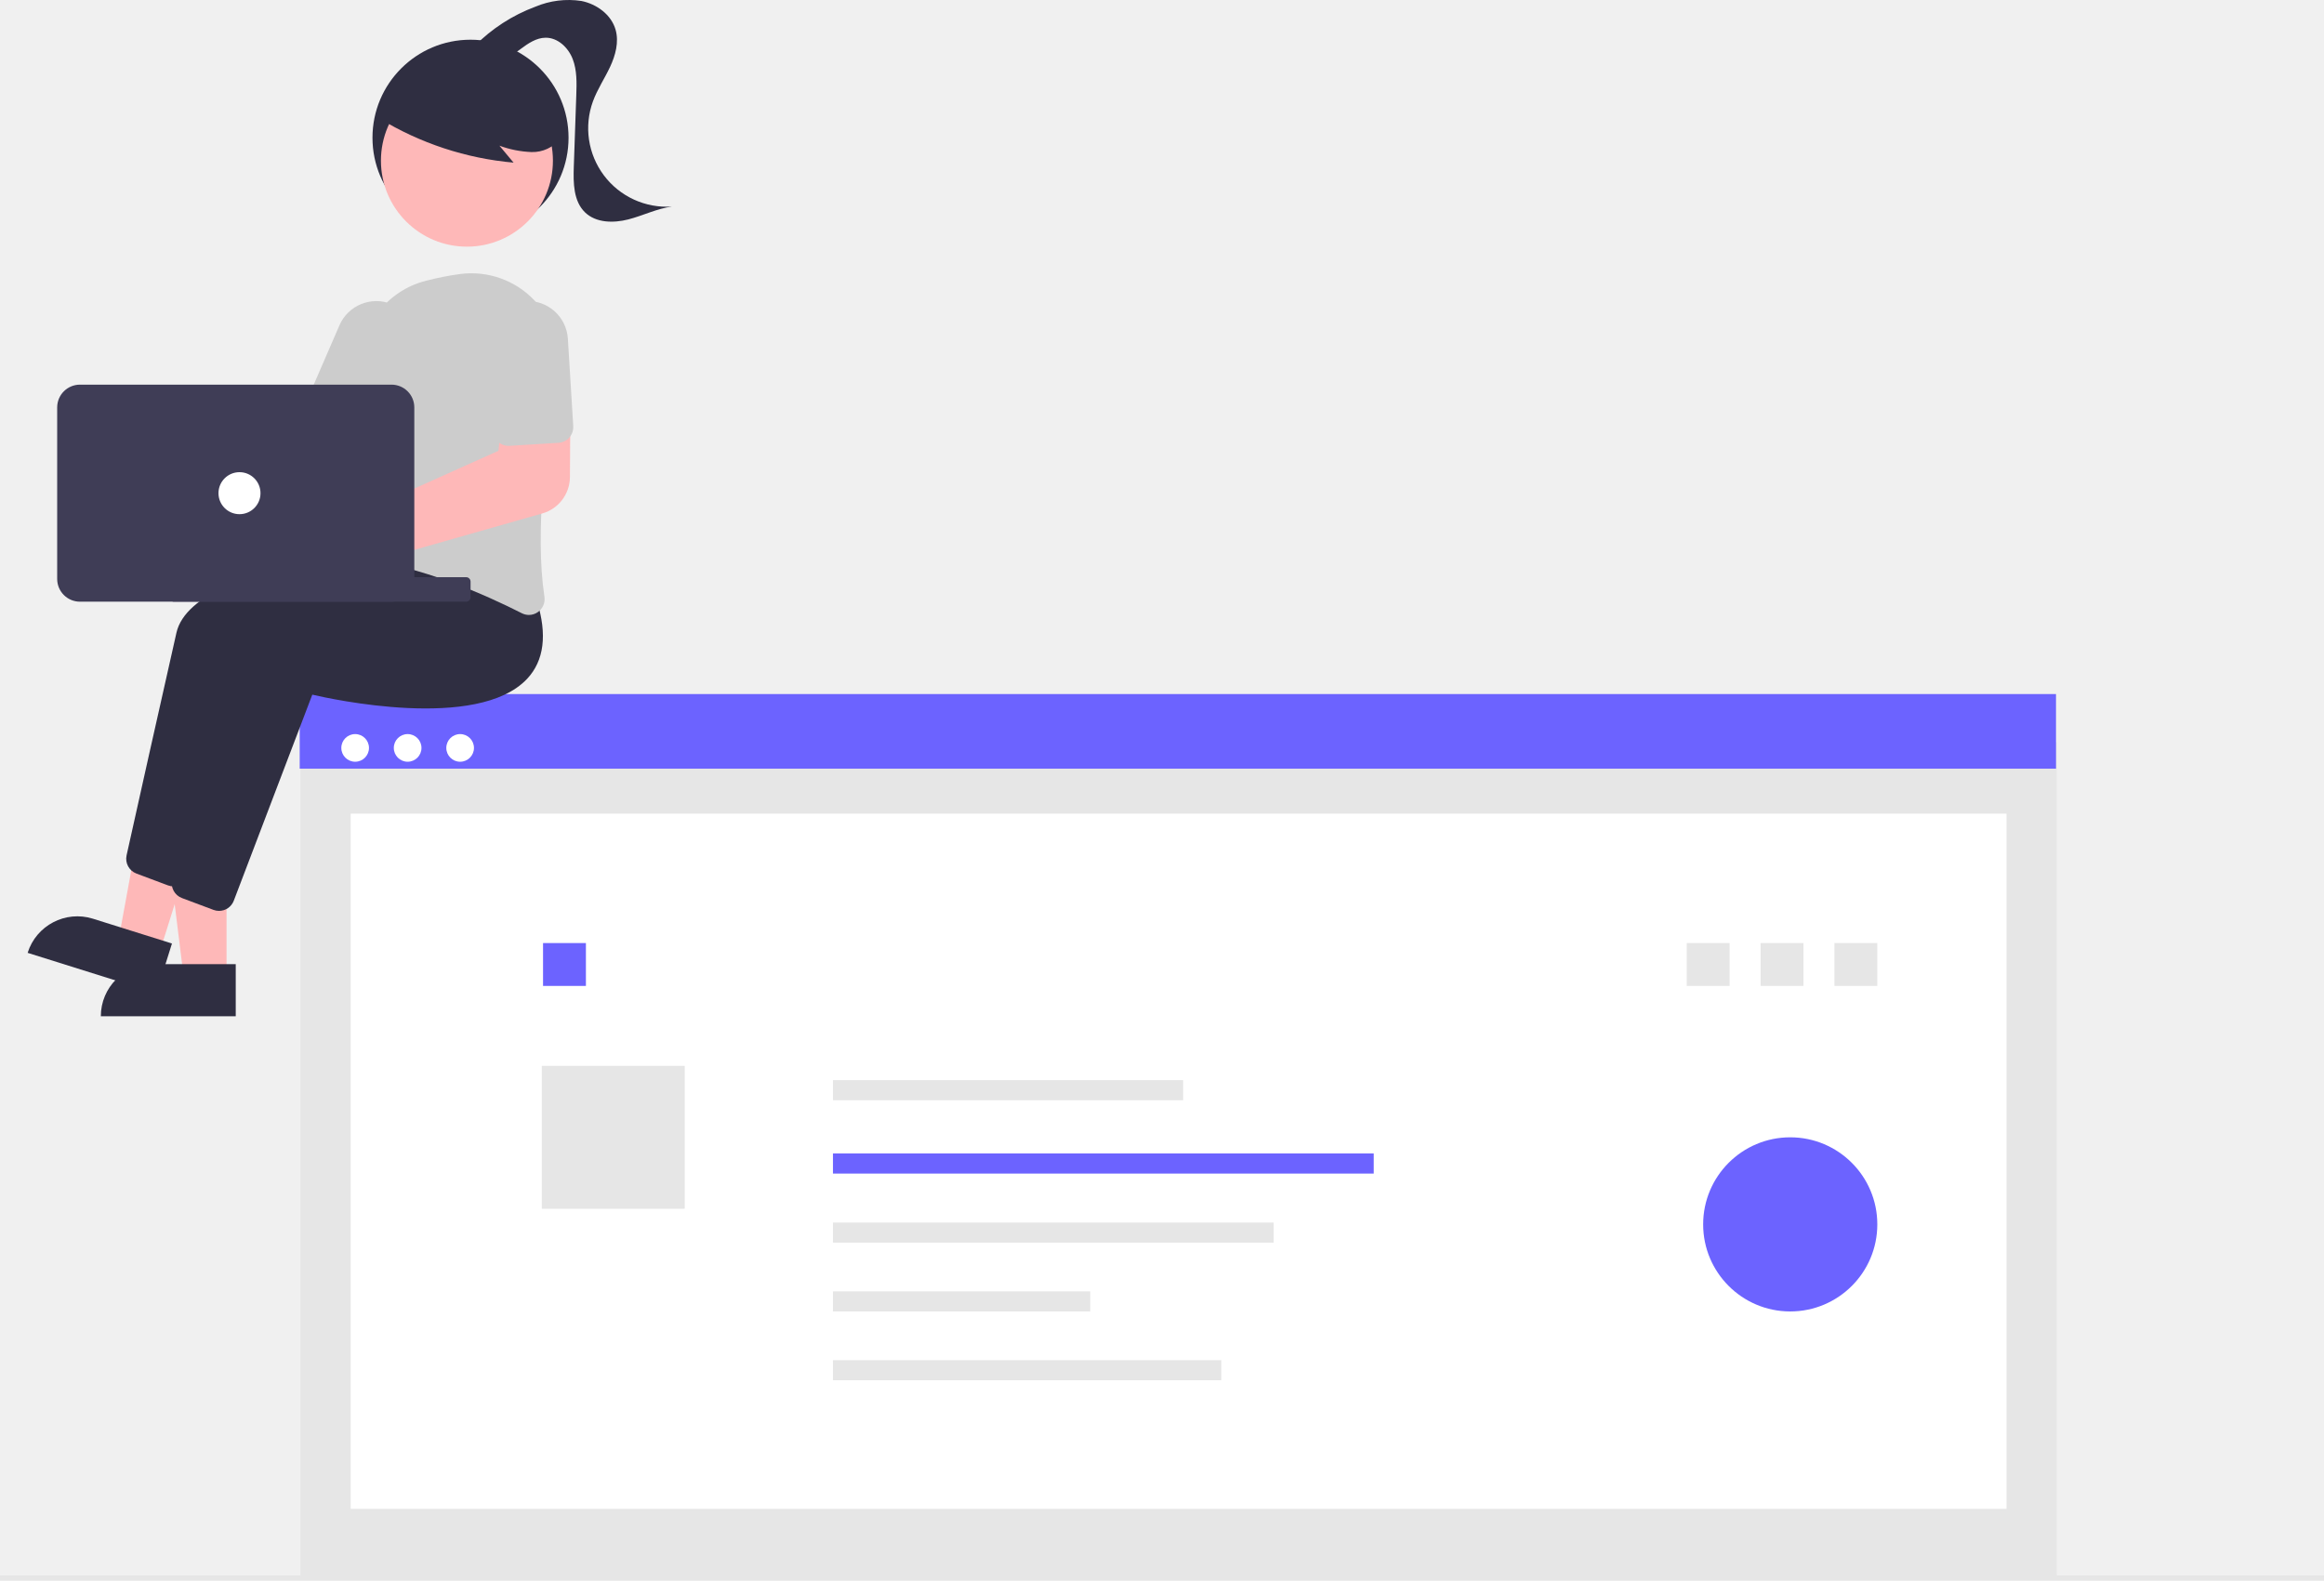
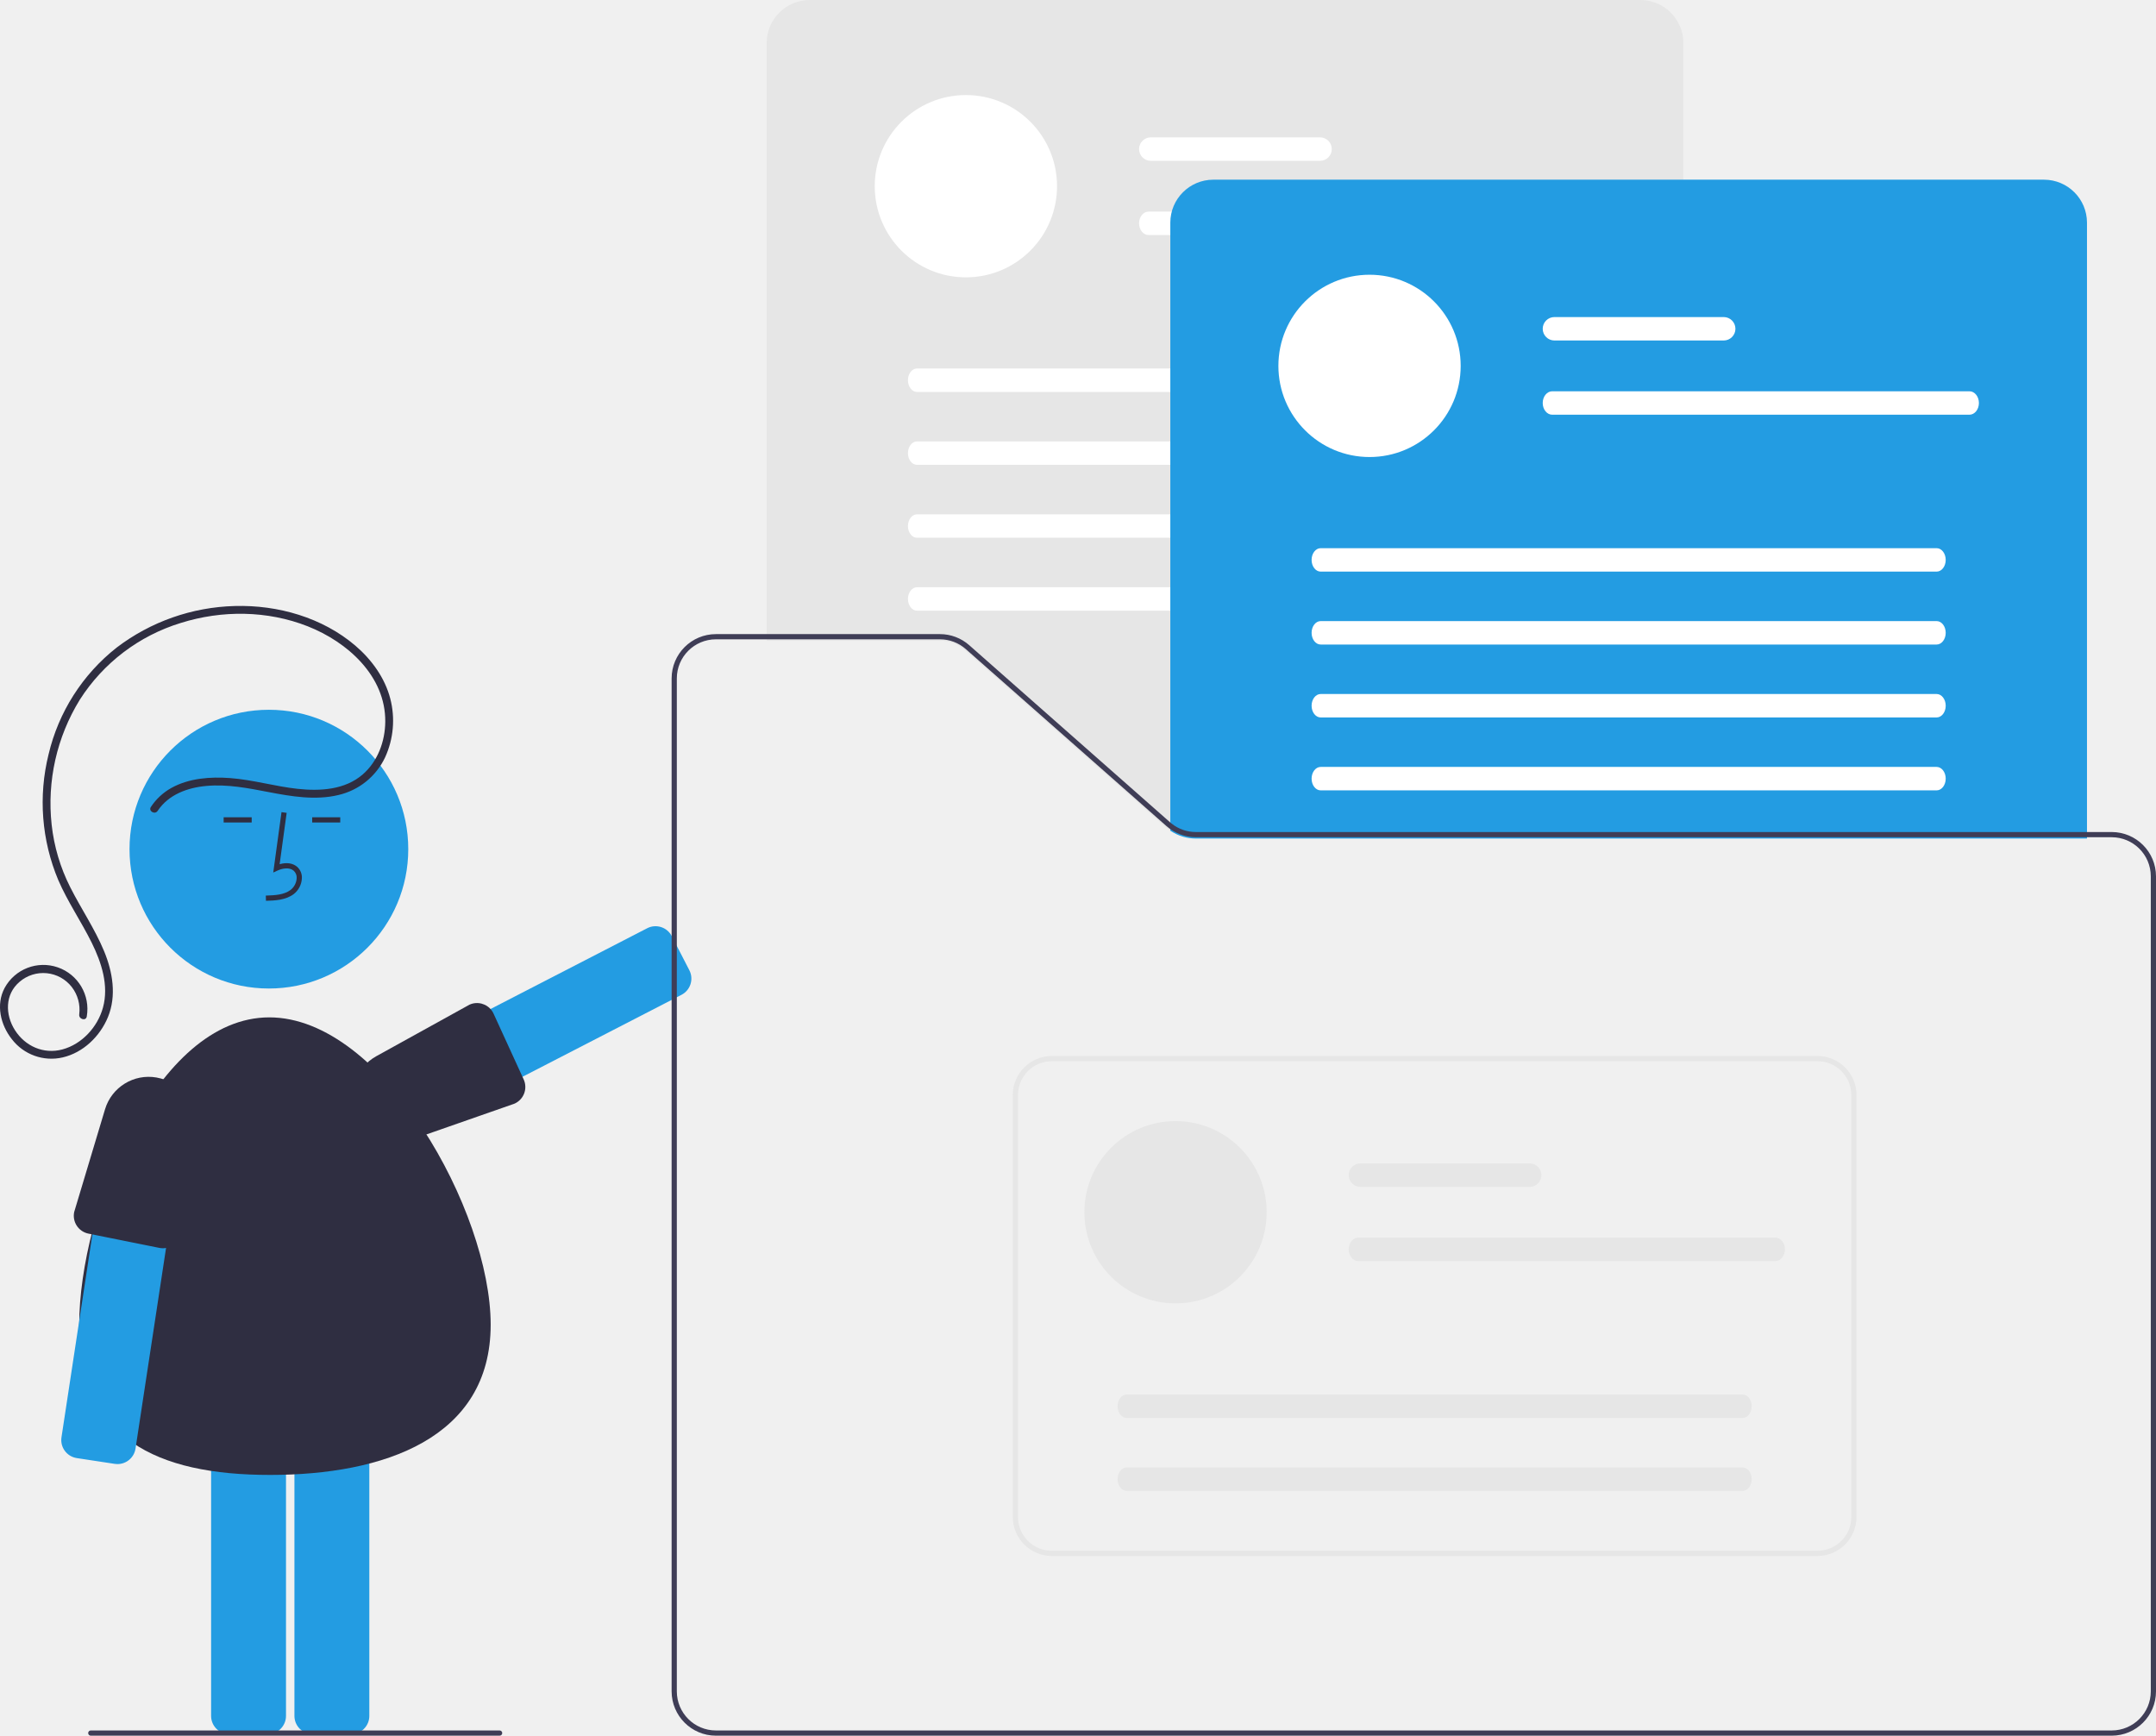
- <svg xmlns="http://www.w3.org/2000/svg" data-name="Layer 1" width="931" height="633.235" viewBox="0 0 931 633.235">
-   <g id="a2bfc056-849c-4ec6-91e1-f91319e9ec32" data-name="Group 41">
-     <rect id="a3c1d3c4-4e90-4475-ab67-d6aa194b0cda" data-name="Rectangle 62" x="120.363" y="297.375" width="703.576" height="333.859" fill="#e6e6e6" />
-     <rect id="e222743c-d215-4483-8b06-896263acb449" data-name="Rectangle 75" x="140.482" y="326.004" width="663.339" height="278.549" fill="#fff" />
-     <rect id="a5e02001-7de0-497e-bd39-9bc4e3f553c3" data-name="Rectangle 76" x="675.712" y="377.851" width="17.177" height="17.177" fill="#e6e6e6" />
-     <rect id="a818f6b2-9049-4be6-858a-9eef7b067dda" data-name="Rectangle 77" x="217.543" y="377.851" width="17.177" height="17.177" fill="#6c63ff" />
-     <rect id="e2dc3e68-3640-4751-a187-2d32846d30c0" data-name="Rectangle 78" x="217.046" y="427.053" width="57.258" height="57.258" fill="#e6e6e6" />
-     <rect id="a0ba3db0-8b31-4423-a256-2a0dc53933ae" data-name="Rectangle 80" x="120.063" y="278.086" width="703.576" height="29.89" fill="#6c63ff" />
-     <circle id="bb2c25e8-a4f5-477f-938a-ba2f4a6c137d" data-name="Ellipse 90" cx="142.275" cy="299.662" r="5.54" fill="#fff" />
-     <circle id="eb283697-d5f2-44f6-a11b-2e5adde2f565" data-name="Ellipse 91" cx="163.303" cy="299.662" r="5.54" fill="#fff" />
-     <circle id="e7e312b6-8acc-452e-9cd4-4f6349f5007f" data-name="Ellipse 92" cx="184.332" cy="299.662" r="5.54" fill="#fff" />
-     <rect id="a0963db8-a572-4a40-8f57-be0fd9c2d8c3" data-name="Rectangle 60" y="631.235" width="931" height="2" fill="#e6e6e6" />
-     <rect id="b36c2a8e-a9be-4d37-810e-923692d19cdb" data-name="Rectangle 81" x="333.688" y="432.78" width="140.281" height="8.053" fill="#e6e6e6" />
-     <rect id="aa1d26da-49a8-41de-8cb5-b8f8184fe0ae" data-name="Rectangle 82" x="333.688" y="462.154" width="216.625" height="8.053" fill="#6c63ff" />
-     <rect id="ac31809e-ecba-4f59-90db-296bd3050334" data-name="Rectangle 83" x="333.688" y="489.827" width="176.544" height="8.053" fill="#e6e6e6" />
-     <rect id="b84288f0-dbbf-4761-bd75-4b898461b36c" data-name="Rectangle 84" x="333.688" y="517.398" width="103.064" height="8.053" fill="#e6e6e6" />
-     <rect id="bd93c4e7-cb78-4a87-ab16-23d001bc2737" data-name="Rectangle 85" x="333.688" y="544.967" width="155.55" height="8.053" fill="#e6e6e6" />
-     <rect id="bba4eb33-6fa2-4df7-a8d1-83644e8e5d67" data-name="Rectangle 88" x="705.296" y="377.851" width="17.177" height="17.177" fill="#e6e6e6" />
-     <rect id="f2a4bb2b-ea4d-4e49-9a1a-d309a808d159" data-name="Rectangle 90" x="734.879" y="377.851" width="17.177" height="17.177" fill="#e6e6e6" />
-     <circle id="b03b494e-dda4-489e-89cd-b5d563742355" data-name="Ellipse 88" cx="717.171" cy="490.566" r="34.884" fill="#6c63ff" opacity="0.997" style="isolation:isolate" />
-     <circle id="e6d27be5-fed8-4aaf-9e55-a91224dd363a" data-name="Ellipse 97" cx="188.489" cy="55.184" r="39.273" fill="#2f2e41" />
-     <path id="fe6a134f-9064-47d4-b31c-90708736d4a8-134" data-name="Path 630" d="M225.253,524.592h-17.2l-8.181-66.326h25.379Z" transform="translate(-134.5 -133.3825)" fill="#feb8b8" />
-     <path id="fa849e20-ba67-4278-81ee-d1167b7aa6dc-135" data-name="Path 631" d="M195.775,519.678h33.163v20.881H174.894a20.881,20.881,0,0,1,20.881-20.881Z" transform="translate(-134.5 -133.3825)" fill="#2f2e41" />
-     <path id="a88ec020-2ed6-4a48-814f-7c14aebc27ac-136" data-name="Path 632" d="M198.41,514.995l-16.406-5.149,12.052-65.735,24.214,7.6Z" transform="translate(-134.5 -133.3825)" fill="#feb8b8" />
-     <path id="b4b30a85-97bd-4362-a855-e6f58c99cba3-137" data-name="Path 633" d="M171.746,501.482l31.642,9.93-6.252,19.923-51.564-16.182A20.881,20.881,0,0,1,171.747,501.483h0Z" transform="translate(-134.5 -133.3825)" fill="#2f2e41" />
-     <path id="f42c0410-8a39-47c2-9be6-23f0eea84aff-138" data-name="Path 634" d="M204.005,488.528a6.258,6.258,0,0,1-2.2-.4l-12.655-4.743a6.334,6.334,0,0,1-3.947-7.271c3.185-14.321,14.04-63.077,19.984-89.228,7.049-31.019,109.885-36.783,114.259-37.013l.36-.019,11.568,14.531c4.18,13.436,2.855,23.916-3.938,31.15-19.823,21.105-79.006,8.009-86.063,6.352l-31.455,82.577a6.33,6.33,0,0,1-5.91,4.064Z" transform="translate(-134.5 -133.3825)" fill="#2f2e41" />
-     <path id="bb9232ec-2887-4985-b220-30c2c46adf62-139" data-name="Path 635" d="M222.239,498.346a6.255,6.255,0,0,1-2.2-.4l-12.651-4.744a6.333,6.333,0,0,1-3.947-7.271c3.185-14.321,14.04-63.077,19.984-89.228,7.049-31.019,109.885-36.783,114.259-37.013l.36-.019,11.564,14.535c4.18,13.436,2.855,23.916-3.938,31.15-19.822,21.1-79.006,8.009-86.063,6.351l-31.459,82.574a6.33,6.33,0,0,1-5.91,4.064Z" transform="translate(-134.5 -133.3825)" fill="#2f2e41" />
-     <path id="bf752b52-878a-4c47-8a02-c5dd3ca125d0-140" data-name="Path 636" d="M185.638,296.338a14.799,14.799,0,0,1,1.241,1.966l69.178,7.288,9.96-13.654,22.569,12.335-19.559,33.132-84.841-21.632a14.722,14.722,0,1,1,1.454-19.436Z" transform="translate(-134.5 -133.3825)" fill="#feb8b8" />
-     <path id="ae95fee3-8471-4436-bacf-47da3ee4edce-141" data-name="Path 637" d="M346.397,379.771a6.314,6.314,0,0,1-2.875-.7c-13.833-7.034-40.769-19.215-65.747-21.764a6.161,6.161,0,0,1-4.342-2.454,6.338,6.338,0,0,1-1.169-4.924c2.254-12.477,7.424-44.249,6.758-69.712a34.5,34.5,0,0,1,26.063-34.319h0a112.014,112.014,0,0,1,13.9-2.741,34.779,34.779,0,0,1,38.655,40.342c-4.454,26.388-8.945,63.244-5.042,88.972a6.322,6.322,0,0,1-2.551,6.1A6.213,6.213,0,0,1,346.397,379.771Z" transform="translate(-134.5 -133.3825)" fill="#ccc" />
-     <path id="f8a5325a-7268-4362-a255-60631c9bfca5-142" data-name="Path 638" d="M280.303,312.652a6.314,6.314,0,0,1-2.506-.523l-18.021-7.8a6.319,6.319,0,0,1-3.285-8.3l13.93-32.179a16.13,16.13,0,1,1,29.697,12.602q-.045.106-.092.212l-13.93,32.18A6.328,6.328,0,0,1,280.303,312.652Z" transform="translate(-134.5 -133.3825)" fill="#ccc" />
-     <circle id="e89a297e-1488-4b62-b167-7800139de88b" data-name="Ellipse 98" cx="187.054" cy="64.377" r="34.45" fill="#feb8b8" />
-     <path id="bfc7d311-3606-4cd9-8309-fa0ce7944c94-143" data-name="Path 639" d="M286.484,180.831a124.255,124.255,0,0,0,53.757,17.713l-5.667-6.789a41.638,41.638,0,0,0,12.863,2.554,14.087,14.087,0,0,0,11.483-5.375,13.1,13.1,0,0,0,.877-12.1,24.816,24.816,0,0,0-7.807-9.763,46.482,46.482,0,0,0-43.263-7.732,27.779,27.779,0,0,0-12.922,8.289c-3.266,4.029-9.553,7.619-7.881,12.528Z" transform="translate(-134.5 -133.3825)" fill="#2f2e41" />
-     <path id="ec73fef4-50dc-4543-9636-3b24ac170308-144" data-name="Path 640" d="M324.634,151.81a66.918,66.918,0,0,1,24.345-15.747,34.253,34.253,0,0,1,18.443-2.289c6.153,1.238,11.971,5.494,13.688,11.531,1.4,4.936-.046,10.251-2.224,14.9s-5.086,8.956-6.848,13.776a31.441,31.441,0,0,0,31.638,42.163c-6.045.811-11.617,3.652-17.526,5.163s-12.883,1.41-17.274-2.824c-4.646-4.479-4.739-11.761-4.514-18.21l1-28.762c.17-4.889.316-9.935-1.448-14.5s-5.954-8.56-10.846-8.518c-3.708.031-6.989,2.278-9.963,4.493s-6.121,4.578-9.814,4.908-7.91-2.4-7.634-6.1" transform="translate(-134.5 -133.3825)" fill="#2f2e41" />
-     <path id="ba6ab2e4-b23b-4027-ba52-bbc91f9115f8-145" data-name="Path 641" d="M263.635,370.921a15.435,15.435,0,1,1,5.95-29.685h0a14.841,14.841,0,0,1,1.839.932l62.755-28.171,1.763-17.02,27.051-.724-.179,28.335a15.26,15.26,0,0,1-11.027,14.509l-73.385,20.885a14.455,14.455,0,0,1-.5,1.429,15.492,15.492,0,0,1-14.26,9.509Z" transform="translate(-134.5 -133.3825)" fill="#feb8b8" />
-     <path id="b13d6e0f-103e-49e8-b98c-f9f1d84e31ae-146" data-name="Path 642" d="M360.702,310.136a6.305,6.305,0,0,1-2.471.668l-19.6,1.205a6.319,6.319,0,0,1-6.687-5.912l-2.151-35a16.13,16.13,0,0,1,32.2-1.981l2.152,35a6.327,6.327,0,0,1-3.441,6.02Z" transform="translate(-134.5 -133.3825)" fill="#ccc" />
-     <rect id="ef169b54-99b1-4807-9c68-842c3cbd65db" data-name="Rectangle 91" x="67.888" y="231.258" width="120.625" height="9.818" rx="1.778" fill="#3f3d56" />
-     <path id="ba69314c-00f4-451f-ada7-fcdfd2edc53a-147" data-name="Path 643" d="M157.405,365.343v-68.729a9.128,9.128,0,0,1,9.117-9.117H291.355a9.127,9.127,0,0,1,9.117,9.117v68.729a9.127,9.127,0,0,1-9.117,9.117H166.522A9.128,9.128,0,0,1,157.405,365.343Z" transform="translate(-134.5 -133.3825)" fill="#3f3d56" />
-     <circle id="bf28e027-707c-49c1-b6c0-ef0059b61f2f" data-name="Ellipse 99" cx="95.94" cy="197.599" r="8.416" fill="#fff" />
-   </g>
+ <svg xmlns="http://www.w3.org/2000/svg" data-name="Layer 1" width="827.9" height="666.5" viewBox="0 0 827.9 666.5">
+   <path d="M335.218,555.907a7.034,7.034,0,0,1-2.144-.337,6.952,6.952,0,0,1-4.092-3.457l-6.764-13.118a7.007,7.007,0,0,1,3.014-9.429l109.337-56.372A7.008,7.008,0,0,1,444,476.209l6.763,13.118a7.007,7.007,0,0,1-3.014,9.429L338.412,555.127A6.956,6.956,0,0,1,335.218,555.907Z" transform="translate(-186.05 -116.75)" fill="#239ce2" />
+   <path d="M374.88,504.797a7.037,7.037,0,0,1,.743,1.294l11.554,25.231a6.999,6.999,0,0,1-3.573,9.237l-38.859,13.582a17.484,17.484,0,0,1-21.476-8.842l.449-.219-.449.219a17.469,17.469,0,0,1,7.253-22.952l35.831-19.812a7.012,7.012,0,0,1,8.527,2.262Z" transform="translate(-186.05 -116.75)" fill="#2f2e41" />
+   <path d="M832.45,438.75H645.26a17.655,17.655,0,0,1-11.578-4.373L556.579,366.375A14.471,14.471,0,0,0,546.99,362.75H480.45V133.25a16.519,16.519,0,0,1,16.5-16.5h319a16.519,16.519,0,0,1,16.5,16.5Z" transform="translate(-186.05 -116.75)" fill="#e6e6e6" />
+   <circle cx="370.9" cy="71.5" r="35" fill="#fff" />
+   <path d="M692.95,169.5h-65a4.5,4.5,0,0,0,0,9h65a4.5,4.5,0,0,0,0-9Z" transform="translate(-186.05 -116.75)" fill="#fff" />
+   <path d="M787.31,198H627.09c-2.01,0-3.64,2.02-3.64,4.5s1.63,4.5,3.64,4.5H787.31c2.01,0,3.64-2.02,3.64-4.5S789.32,198,787.31,198Z" transform="translate(-186.05 -116.75)" fill="#fff" />
+   <path d="M774.72,258.25h-236.54c-1.92,0-3.48,2.02-3.48,4.5s1.56,4.5,3.48,4.5H774.72c1.92,0,3.48-2.02,3.48-4.5S776.64,258.25,774.72,258.25Z" transform="translate(-186.05 -116.75)" fill="#fff" />
+   <path d="M774.72,286.25h-236.54c-1.92,0-3.48,2.02-3.48,4.5s1.56,4.5,3.48,4.5H774.72c1.92,0,3.48-2.02,3.48-4.5S776.64,286.25,774.72,286.25Z" transform="translate(-186.05 -116.75)" fill="#fff" />
+   <path d="M774.72,314.25h-236.54c-1.92,0-3.48,2.02-3.48,4.5s1.56,4.5,3.48,4.5H774.72c1.92,0,3.48-2.02,3.48-4.5S776.64,314.25,774.72,314.25Z" transform="translate(-186.05 -116.75)" fill="#fff" />
+   <path d="M774.72,342.25h-236.54c-1.92,0-3.48,2.02-3.48,4.5s1.56,4.5,3.48,4.5H774.72c1.92,0,3.48-2.02,3.48-4.5S776.64,342.25,774.72,342.25Z" transform="translate(-186.05 -116.75)" fill="#fff" />
+   <path d="M987.45,438.75H645.26a17.376,17.376,0,0,1-9.585-2.863l-.225-.148V202.25a16.519,16.519,0,0,1,16.5-16.5h319a16.519,16.519,0,0,1,16.5,16.5Z" transform="translate(-186.05 -116.75)" fill="#239ce2" />
+   <circle cx="525.9" cy="140.5" r="35" fill="#fff" />
+   <path d="M847.95,238.5h-65a4.5,4.5,0,0,0,0,9h65a4.5,4.5,0,0,0,0-9Z" transform="translate(-186.05 -116.75)" fill="#fff" />
+   <path d="M942.31,267H782.09c-2.01,0-3.64,2.02-3.64,4.5s1.63,4.5,3.64,4.5H942.31c2.01,0,3.64-2.02,3.64-4.5S944.32,267,942.31,267Z" transform="translate(-186.05 -116.75)" fill="#fff" />
+   <path d="M929.72,327.25h-236.54c-1.92,0-3.48,2.02-3.48,4.5s1.56,4.5,3.48,4.5H929.72c1.92,0,3.48-2.02,3.48-4.5S931.64,327.25,929.72,327.25Z" transform="translate(-186.05 -116.75)" fill="#fff" />
+   <path d="M929.72,355.25h-236.54c-1.92,0-3.48,2.02-3.48,4.5s1.56,4.5,3.48,4.5H929.72c1.92,0,3.48-2.02,3.48-4.5S931.64,355.25,929.72,355.25Z" transform="translate(-186.05 -116.75)" fill="#fff" />
+   <path d="M929.72,383.25h-236.54c-1.92,0-3.48,2.02-3.48,4.5s1.56,4.5,3.48,4.5H929.72c1.92,0,3.48-2.02,3.48-4.5S931.64,383.25,929.72,383.25Z" transform="translate(-186.05 -116.75)" fill="#fff" />
+   <path d="M929.72,411.25h-236.54c-1.92,0-3.48,2.02-3.48,4.5s1.56,4.5,3.48,4.5H929.72c1.92,0,3.48-2.02,3.48-4.5S931.64,411.25,929.72,411.25Z" transform="translate(-186.05 -116.75)" fill="#fff" />
+   <path d="M996.95,436.25H645.26a14.945,14.945,0,0,1-9.31-3.24c-.21-.16-.41-.33-.61-.51l-29.77-26.25L558.23,364.5A16.974,16.974,0,0,0,546.99,360.25H460.95a17.024,17.024,0,0,0-17,17v389a17.024,17.024,0,0,0,17,17h536a17.024,17.024,0,0,0,17-17v-313A17.024,17.024,0,0,0,996.95,436.25Zm15,330a15.018,15.018,0,0,1-15,15h-536a15.018,15.018,0,0,1-15-15v-389a15.018,15.018,0,0,1,15-15h86.04a14.965,14.965,0,0,1,9.92,3.75l45.64,40.25L634.01,434a17.148,17.148,0,0,0,11.25,4.25H996.95a15.018,15.018,0,0,1,15,15Z" transform="translate(-186.05 -116.75)" fill="#3f3d56" />
+   <circle cx="103.254" cy="326.072" r="53.519" fill="#239ce2" />
+   <path d="M288.871,782.668H274.112a7.008,7.008,0,0,1-7-7V652.654a7.008,7.008,0,0,1,7-7H288.871a7.008,7.008,0,0,1,7,7V775.668A7.008,7.008,0,0,1,288.871,782.668Z" transform="translate(-186.05 -116.75)" fill="#239ce2" />
+   <path d="M320.871,782.668H306.112a7.008,7.008,0,0,1-7-7V652.654a7.008,7.008,0,0,1,7-7H320.871a7.008,7.008,0,0,1,7,7V775.668A7.008,7.008,0,0,1,320.871,782.668Z" transform="translate(-186.05 -116.75)" fill="#239ce2" />
+   <path d="M374.467,625.419c0,43.63-41.041,57.704-84.672,57.704s-73.328-14.074-73.328-57.704,29.37-118,73-118S374.467,581.788,374.467,625.419Z" transform="translate(-186.05 -116.75)" fill="#2f2e41" />
+   <path d="M288.179,462.658l-.056-2c3.721-.104,7.001-.337,9.466-2.138a6.148,6.148,0,0,0,2.381-4.528,3.514,3.514,0,0,0-1.153-2.895c-1.636-1.382-4.269-.935-6.188-.055l-1.655.759,3.173-23.19,1.981.271-2.699,19.727c2.607-.767,5.023-.437,6.678.961a5.471,5.471,0,0,1,1.86,4.492,8.133,8.133,0,0,1-3.2,6.073C295.602,462.45,291.486,462.565,288.179,462.658Z" transform="translate(-186.05 -116.75)" fill="#2f2e41" />
+   <rect x="119.879" y="313.834" width="10.771" height="2" fill="#2f2e41" />
+   <rect x="85.879" y="313.834" width="10.771" height="2" fill="#2f2e41" />
+   <path d="M883.95,714.25h-294a15.017,15.017,0,0,1-15-15v-162a15.017,15.017,0,0,1,15-15h294a15.017,15.017,0,0,1,15,15v162A15.017,15.017,0,0,1,883.95,714.25Zm-294-190a13.015,13.015,0,0,0-13,13v162a13.015,13.015,0,0,0,13,13h294a13.015,13.015,0,0,0,13-13v-162a13.015,13.015,0,0,0-13-13Z" transform="translate(-186.05 -116.75)" fill="#e6e6e6" />
+   <circle cx="451.4" cy="465.5" r="35" fill="#e6e6e6" />
+   <path d="M773.45,563.5h-65a4.5,4.5,0,0,0,0,9h65a4.5,4.5,0,0,0,0-9Z" transform="translate(-186.05 -116.75)" fill="#e6e6e6" />
+   <path d="M867.81,592H707.59c-2.01,0-3.64,2.02-3.64,4.5s1.63,4.5,3.64,4.5H867.81c2.01,0,3.64-2.02,3.64-4.5S869.82,592,867.81,592Z" transform="translate(-186.05 -116.75)" fill="#e6e6e6" />
+   <path d="M855.22,652.25h-236.54c-1.92,0-3.48,2.02-3.48,4.5s1.56,4.5,3.48,4.5H855.22c1.92,0,3.48-2.02,3.48-4.5S857.14,652.25,855.22,652.25Z" transform="translate(-186.05 -116.75)" fill="#e6e6e6" />
+   <path d="M855.22,680.25h-236.54c-1.92,0-3.48,2.02-3.48,4.5s1.56,4.5,3.48,4.5H855.22c1.92,0,3.48-2.02,3.48-4.5S857.14,680.25,855.22,680.25Z" transform="translate(-186.05 -116.75)" fill="#e6e6e6" />
+   <path d="M246.591,428.117c4.162-6.266,11.486-8.922,18.708-9.568,8.129-.727,15.984.84,23.921,2.363,8.735,1.676,17.979,3.244,26.781,1.125a26.401,26.401,0,0,0,17.946-14.498,33.771,33.771,0,0,0,1.966-22.518c-2.062-7.986-7.182-15.013-13.388-20.321-12.667-10.833-29.808-15.701-46.295-15.243a78.269,78.269,0,0,0-45.375,15.955,73.697,73.697,0,0,0-26.145,40.972,76.829,76.829,0,0,0,3.72,48.324c3.608,8.369,8.826,15.915,12.852,24.073,3.749,7.596,6.636,16.428,4.303,24.901-2.047,7.435-8.056,14.04-15.6,16.058-7.185,1.923-14.28-1.229-18.217-7.437-3.771-5.946-3.861-13.735,1.801-18.536a13.898,13.898,0,0,1,20.05,2.001,14.306,14.306,0,0,1,2.862,10.489c-.279,1.889,2.611,2.704,2.893.798a16.923,16.923,0,0,0-31.553-10.927c-3.415,6.42-1.572,14.163,2.762,19.651a19.154,19.154,0,0,0,19.529,7.022c7.89-1.822,14.344-8.093,17.38-15.462,3.379-8.204,1.831-17.359-1.463-25.319-3.561-8.605-8.849-16.323-13.031-24.616a70.106,70.106,0,0,1-7.114-23.953,75.791,75.791,0,0,1,10.809-48.007,70.441,70.441,0,0,1,38.798-29.487c15.805-4.961,33.237-4.809,48.713,1.288,15.244,6.006,29.963,19.096,29.787,36.675-.075,7.509-2.863,15.168-8.615,20.177-6.874,5.986-16.446,6.498-25.087,5.563-8.696-.94-17.141-3.48-25.875-4.128-7.596-.564-15.792.022-22.575,3.796a22.571,22.571,0,0,0-7.841,7.274c-1.071,1.613,1.526,3.117,2.59,1.514Z" transform="translate(-186.05 -116.75)" fill="#2f2e41" />
+   <path d="M231.173,678.957a7.006,7.006,0,0,1-1.057-.081l-14.591-2.221a7.008,7.008,0,0,1-5.867-7.974l18.511-121.613a7.008,7.008,0,0,1,7.974-5.867l14.591,2.221a7.007,7.007,0,0,1,5.867,7.973L238.089,673.01A7.012,7.012,0,0,1,231.173,678.957Z" transform="translate(-186.05 -116.75)" fill="#239ce2" />
+   <path d="M248.61,596.076a7.037,7.037,0,0,1-1.484-.159l-27.205-5.474a6.999,6.999,0,0,1-5.375-8.318l11.84-39.425a17.484,17.484,0,0,1,19.773-12.184l-.087.492.087-.492a17.469,17.469,0,0,1,14.311,19.354l-5.019,40.635a7.012,7.012,0,0,1-6.84,5.571Z" transform="translate(-186.05 -116.75)" fill="#2f2e41" />
+   <path d="M377.907,783.25h-157a1,1,0,0,1,0-2h157a1,1,0,0,1,0,2Z" transform="translate(-186.05 -116.75)" fill="#3f3d56" />
</svg>
